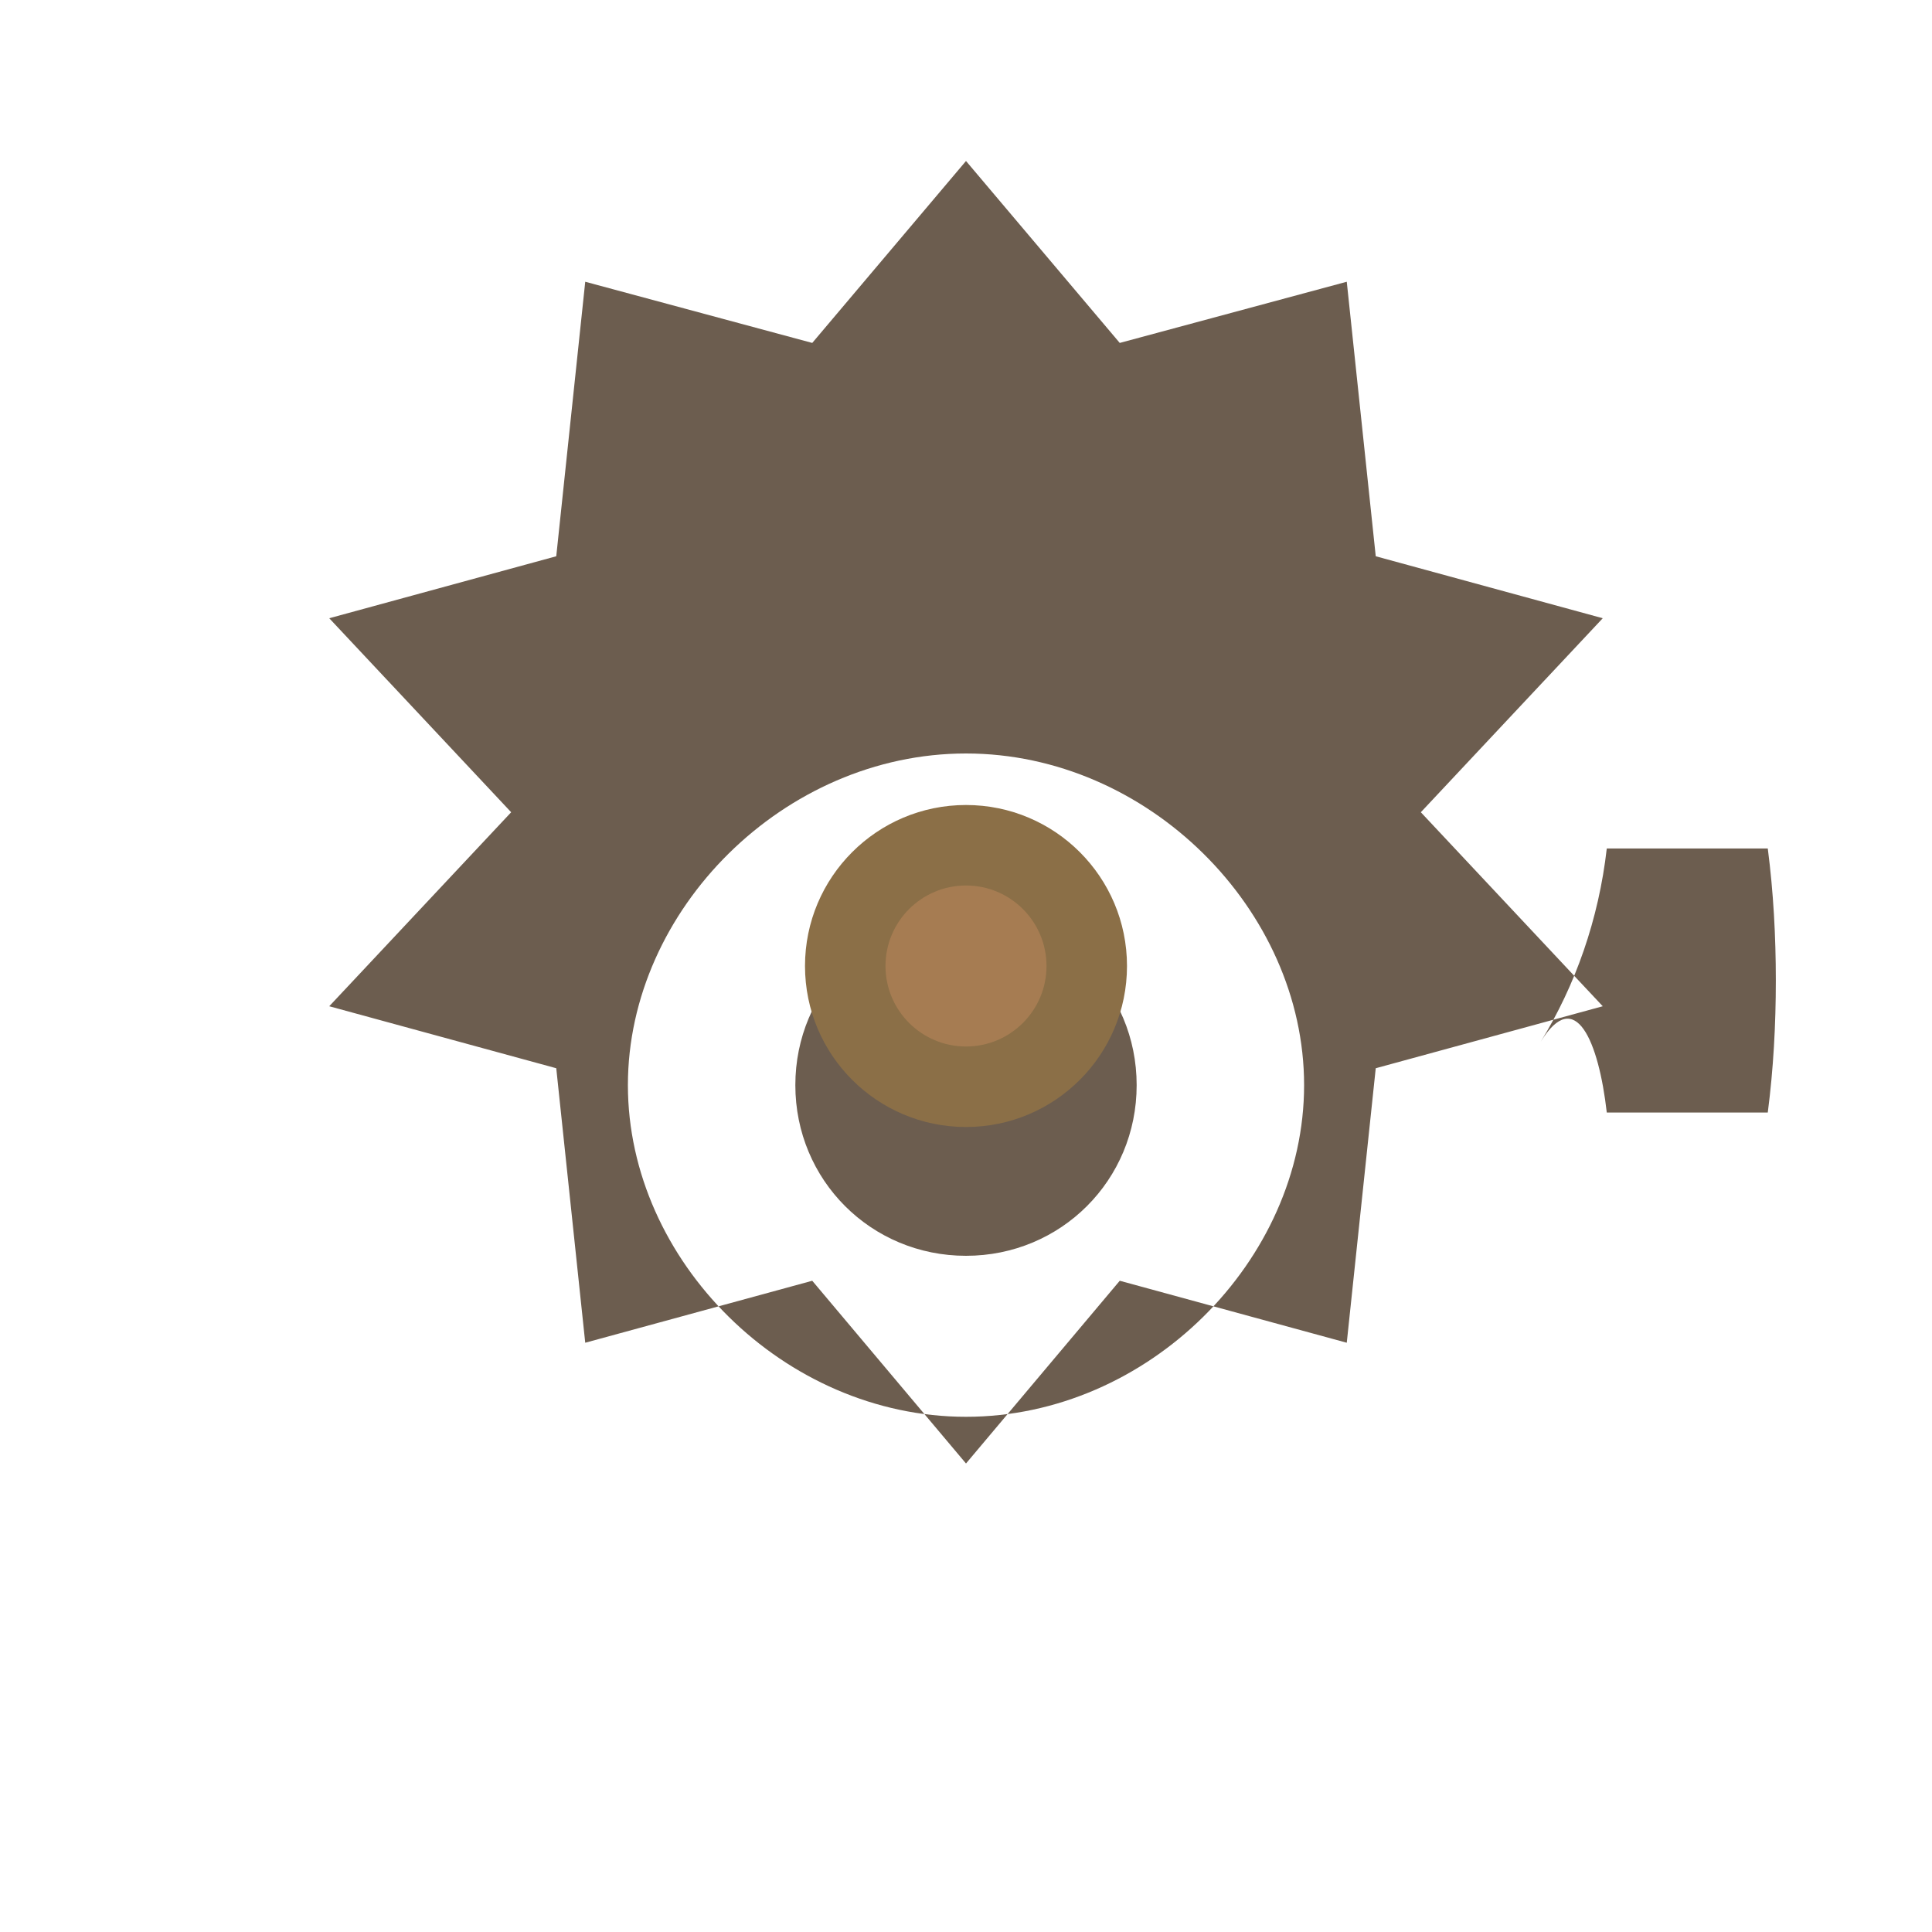
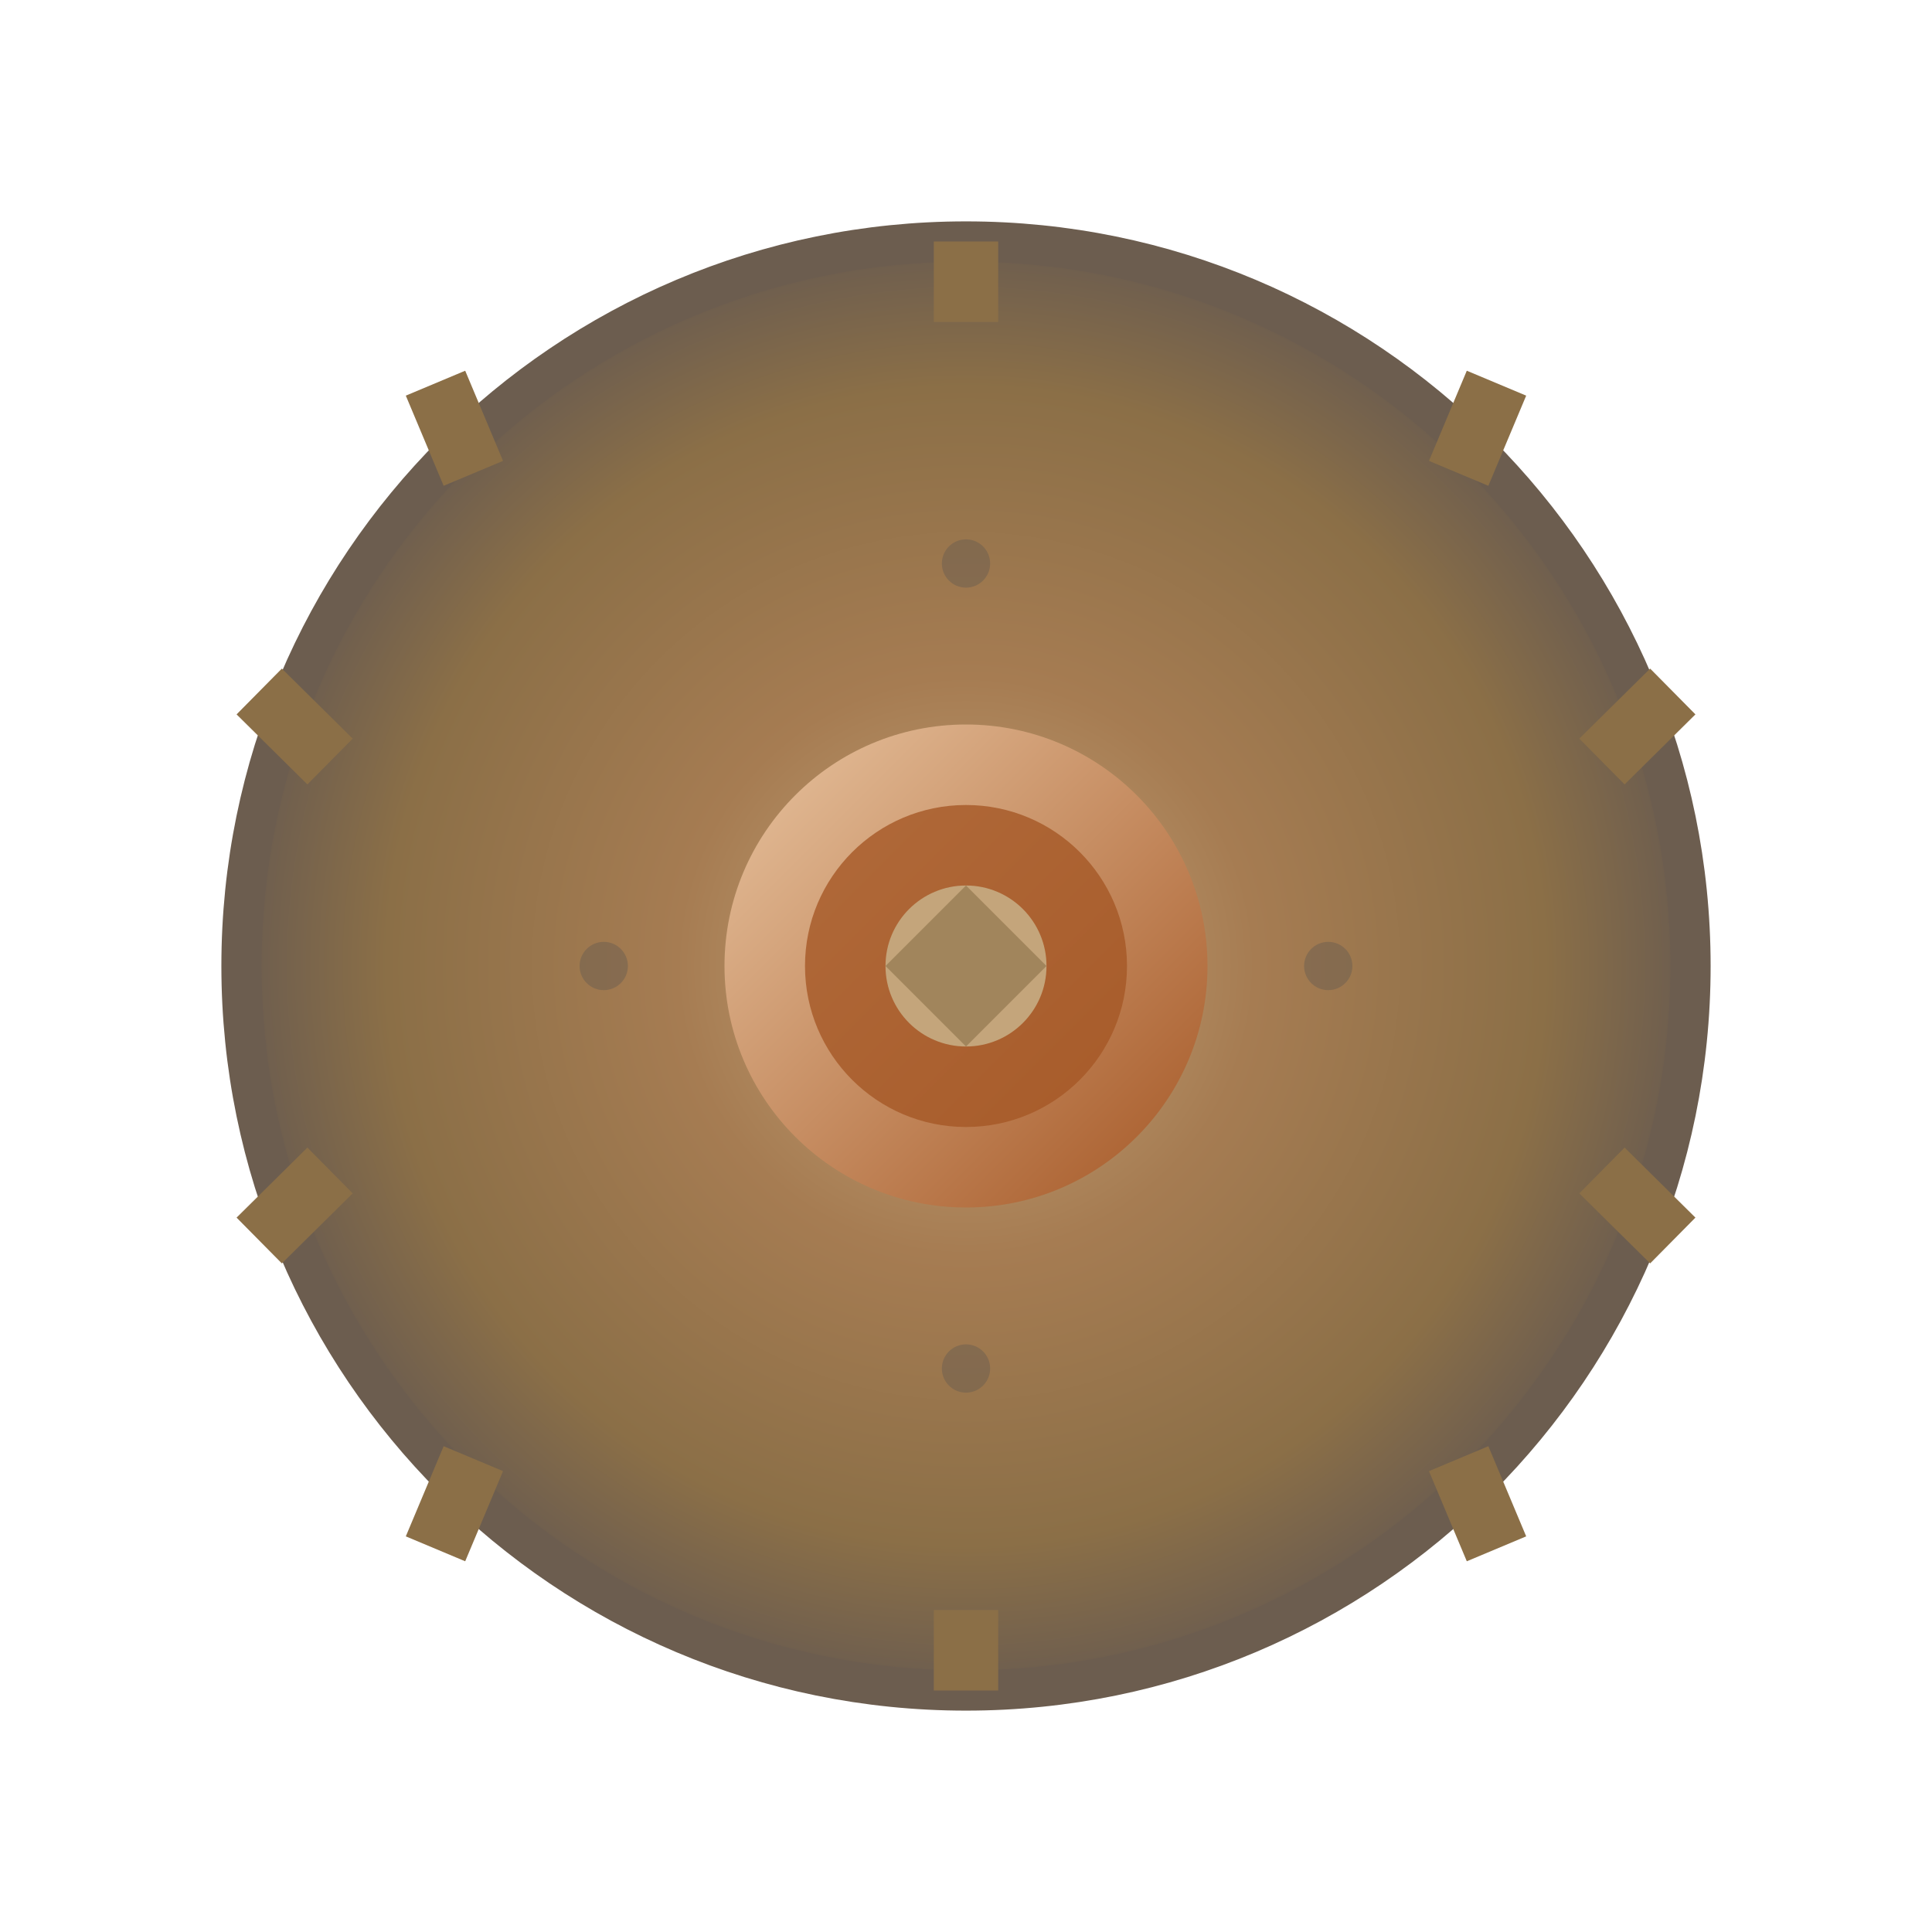
<svg xmlns="http://www.w3.org/2000/svg" width="24" height="24" viewBox="0 0 24 24" fill="none">
-   <path d="M19.14 12.94C19.57 12.24 19.86 11.42 19.96 10.54L21.96 10.54C22.03 11.08 22.06 11.63 22.06 12.18C22.06 12.73 22.03 13.28 21.96 13.82L19.96 13.82C19.86 12.94 19.57 12.24 19.14 12.94ZM12 15.6C13.18 15.6 14.12 14.66 14.12 13.48C14.12 12.3 13.18 11.36 12 11.36C10.82 11.36 9.88 12.3 9.88 13.48C9.88 14.66 10.82 15.6 12 15.6ZM12 17.6C9.74 17.6 7.8 15.66 7.8 13.48C7.8 11.3 9.74 9.36 12 9.36C14.26 9.36 16.2 11.3 16.2 13.48C16.2 15.66 14.26 17.6 12 17.6ZM12 2L10.09 4.26L7.27 3.5L6.91 6.91L4.09 7.68L6.35 10.09L4.09 12.5L6.91 13.27L7.27 16.68L10.09 15.91L12 18.18L13.91 15.91L16.73 16.68L17.09 13.27L19.91 12.5L17.65 10.09L19.91 7.68L17.09 6.91L16.73 3.5L13.91 4.26L12 2Z" fill="#6C5D4F" />
-   <circle cx="12" cy="12" r="2" fill="#8B6F47" />
-   <circle cx="12" cy="12" r="1" fill="#A67C52" />
+   <defs>
+     <radialGradient id="gearGradient" cx="50%" cy="50%" r="50%">
+       <stop offset="0%" style="stop-color:#C4A57B" />
+       <stop offset="40%" style="stop-color:#A67C52" />
+       <stop offset="80%" style="stop-color:#8B6F47" />
+       <stop offset="100%" style="stop-color:#6C5D4F" />
+     </radialGradient>
+     <linearGradient id="gearCenter" x1="0%" y1="0%" x2="100%" y2="100%">
+       <stop offset="0%" style="stop-color:#E8C4A0" />
+       <stop offset="100%" style="stop-color:#A55725" />
+     </linearGradient>
+   </defs>
+   <circle cx="12" cy="12" r="9" fill="url(#gearGradient)" stroke="#6C5D4F" stroke-width="0.5" />
+   <g stroke="#8B6F47" stroke-width="0.8" fill="none">
+     <line x1="12" y1="3" x2="12" y2="4" />
+     <line x1="18.59" y1="4.76" x2="18.12" y2="5.88" />
+     <line x1="20.78" y1="8.59" x2="19.9" y2="9.46" />
+     <line x1="20.78" y1="15.41" x2="19.9" y2="14.54" />
+     <line x1="18.59" y1="19.24" x2="18.12" y2="18.12" />
+     <line x1="12" y1="21" x2="12" y2="20" />
+     <line x1="5.41" y1="19.24" x2="5.88" y2="18.12" />
+     <line x1="3.22" y1="15.41" x2="4.1" y2="14.54" />
+     <line x1="3.22" y1="8.59" x2="4.1" y2="9.46" />
+     <line x1="5.41" y1="4.76" x2="5.88" y2="5.88" />
+   </g>
+   <circle cx="12" cy="12" r="3" fill="url(#gearCenter)" />
+   <circle cx="12" cy="12" r="2" fill="#A55725" opacity="0.8" />
+   <circle cx="12" cy="12" r="1" fill="#C4A57B" />
+   <path d="M11 12 L12 11 L13 12 L12 13 Z" fill="#8B6F47" opacity="0.6" />
+   <g fill="#6C5D4F" opacity="0.5">
+     <circle cx="12" cy="7" r="0.3" />
+     <circle cx="16.5" cy="12" r="0.3" />
+     <circle cx="12" cy="17" r="0.3" />
+     <circle cx="7.5" cy="12" r="0.3" />
+   </g>
+   <animateTransform attributeName="transform" attributeType="XML" type="rotate" from="0 12 12" to="360 12 12" dur="20s" repeatCount="indefinite" />
</svg>
